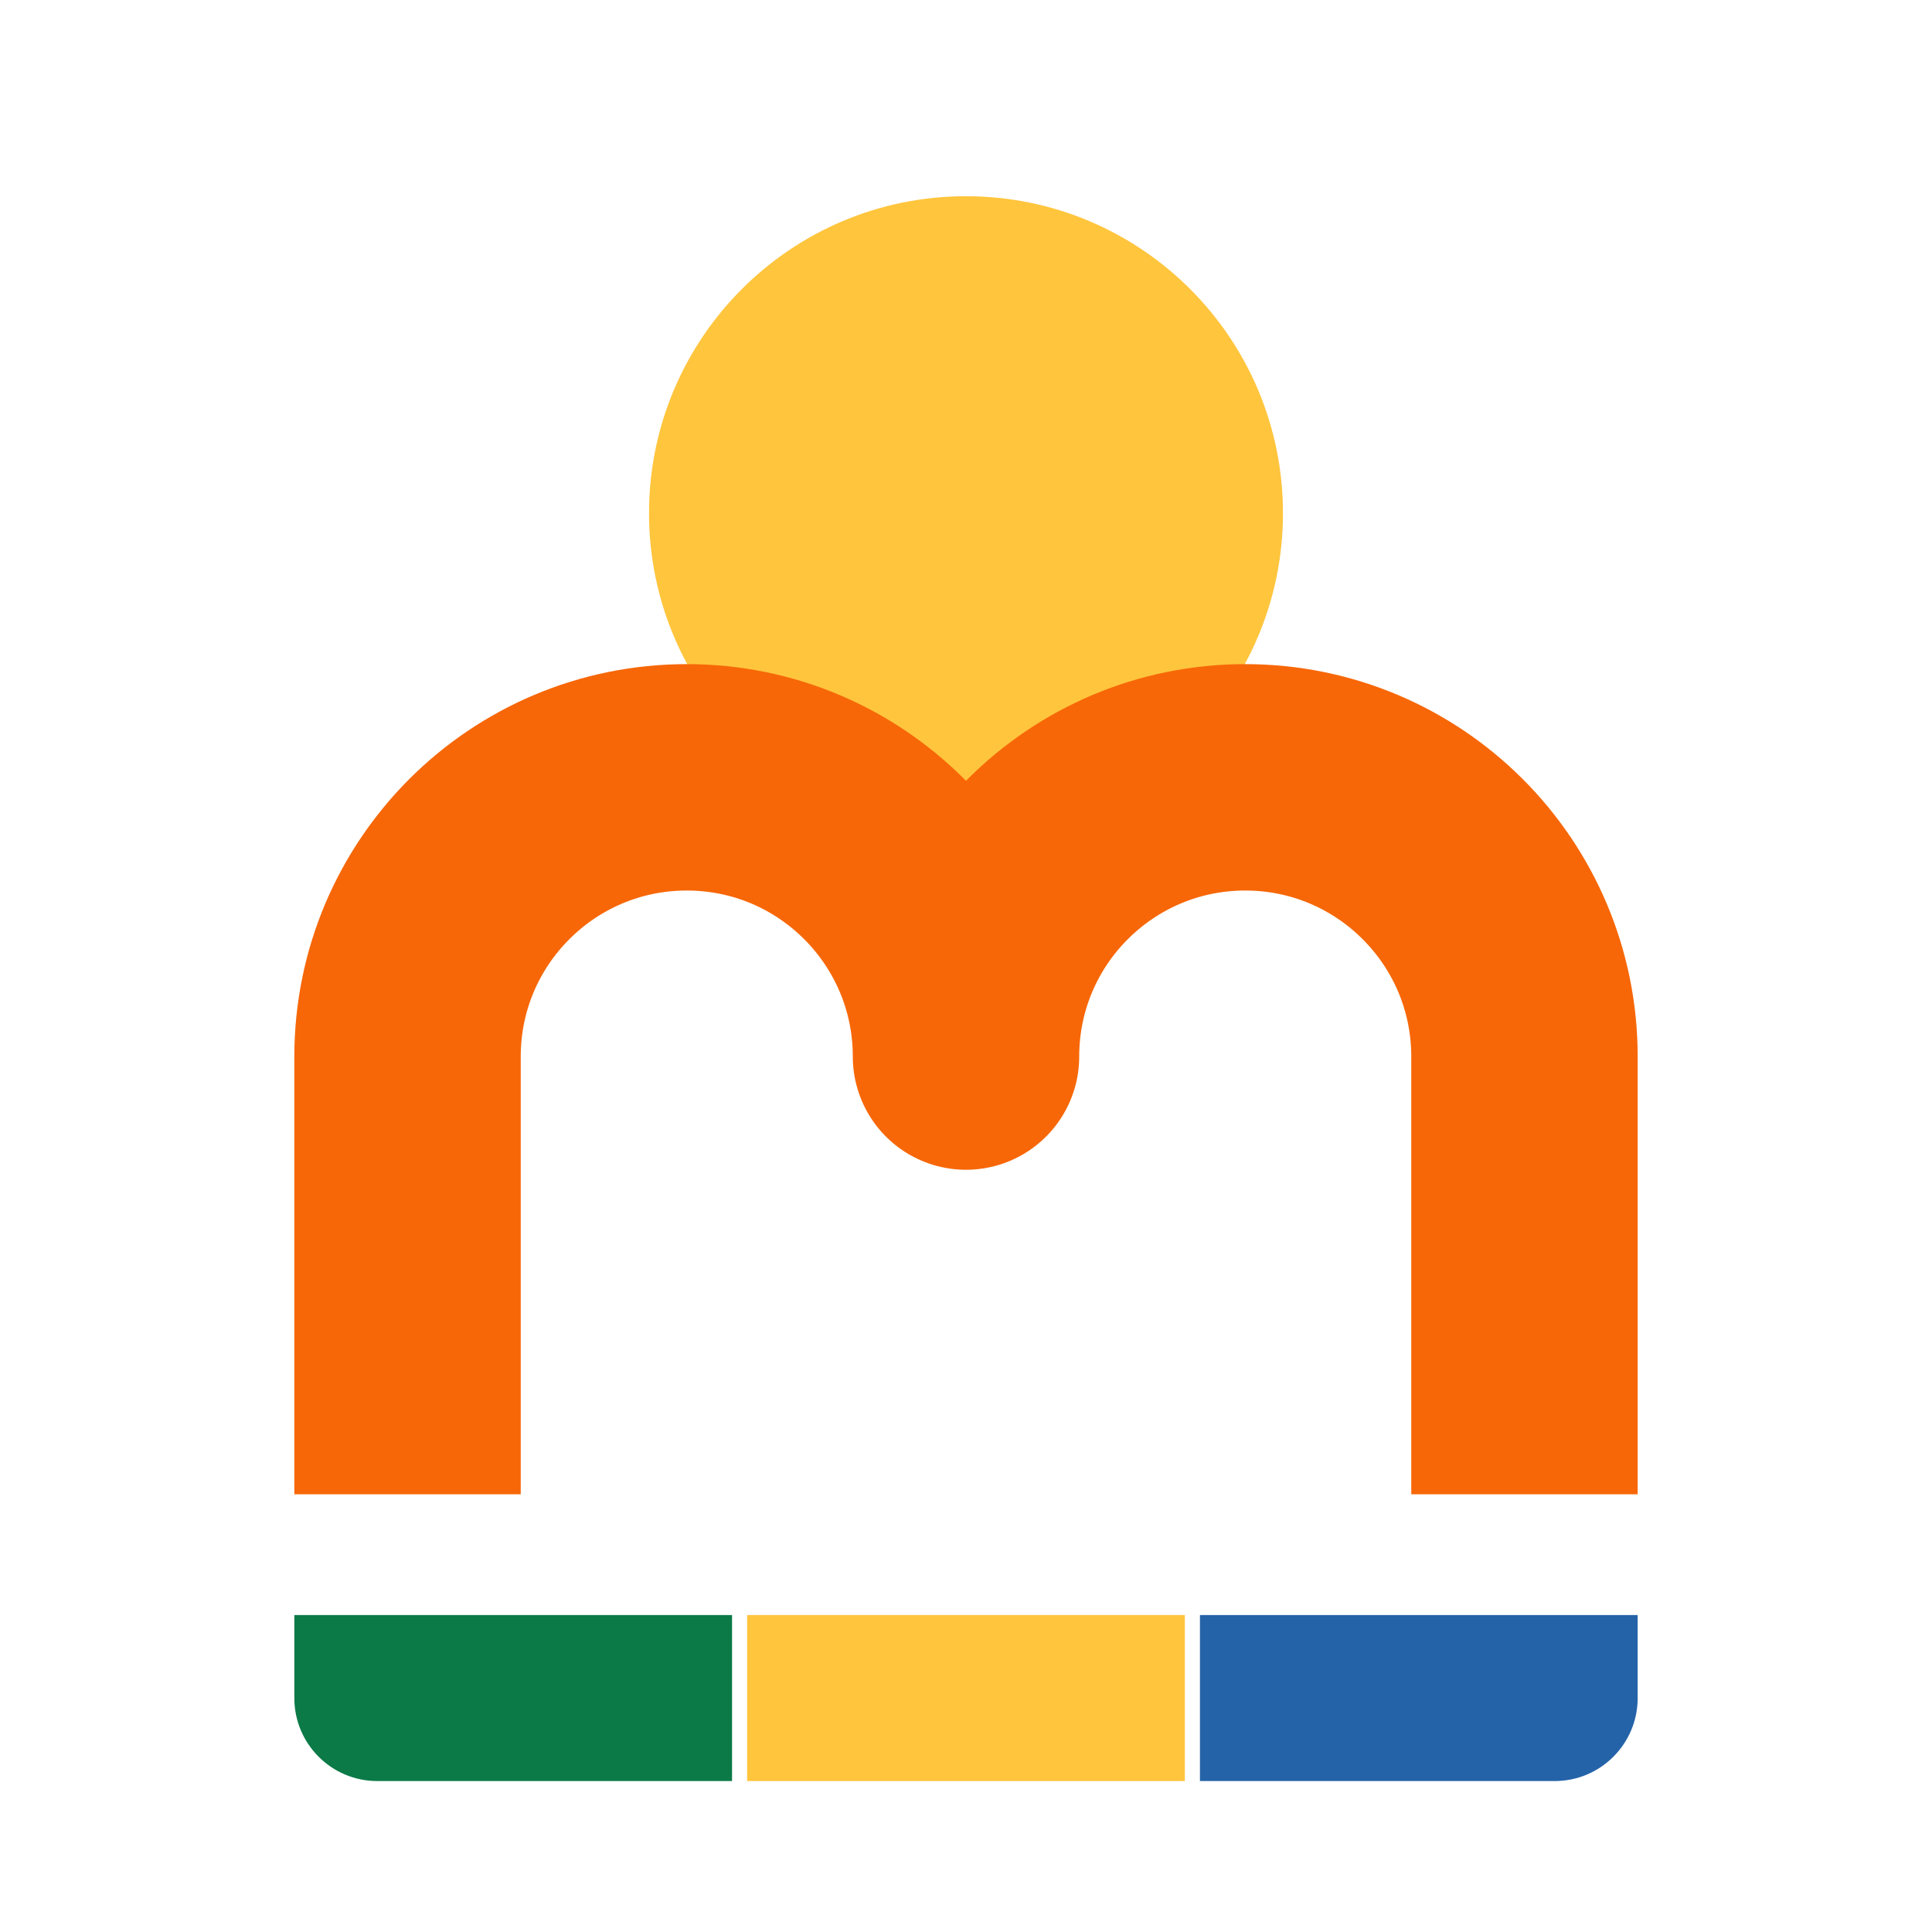
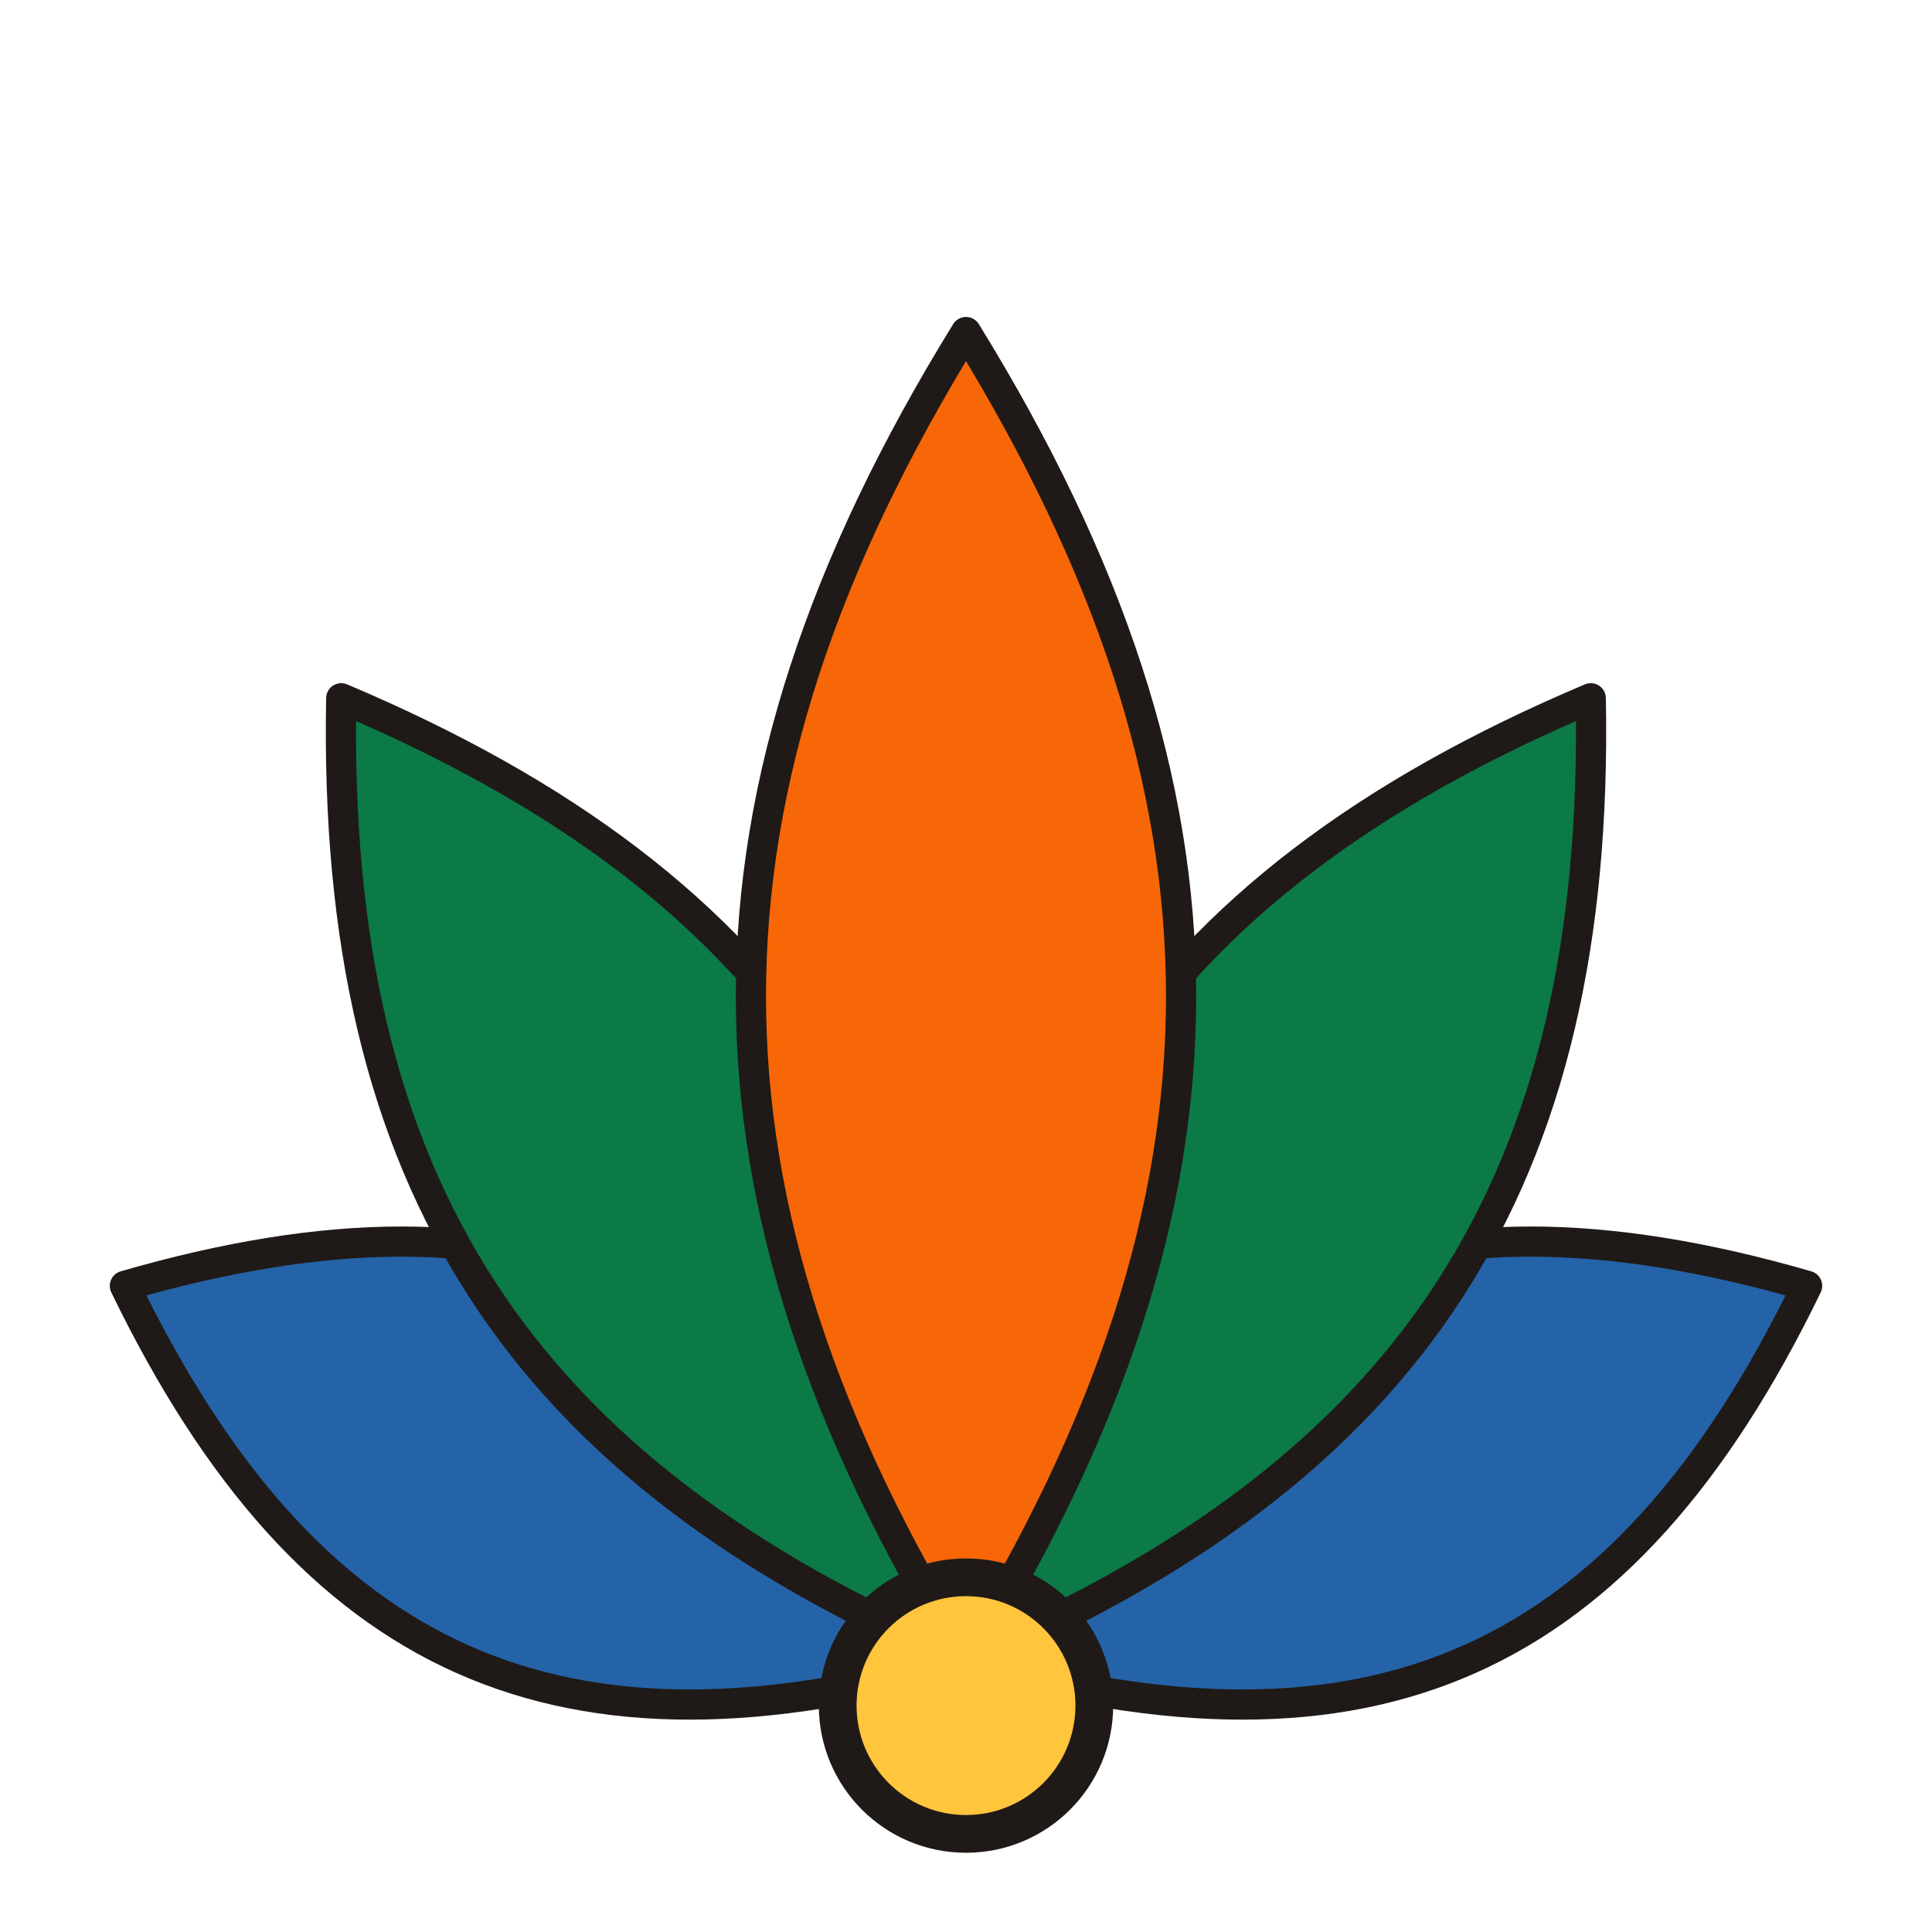
- <svg xmlns="http://www.w3.org/2000/svg" viewBox="0 0 256 256" width="256" height="256" role="img" aria-label="Marché Gabon">
-   <g transform="translate(0 0) scale(1)">
-     <circle cx="128" cy="68" r="42" fill="#ffc53d" />
-     <path d="M54 198V140a37 37 0 0 1 74 0 37 37 0 0 1 74 0v58" fill="none" stroke="#f76707" stroke-width="30" stroke-linejoin="round" />
-     <path d="M39 214h58v22H50a11 11 0 0 1-11-11z" fill="#0b7a47" />
-     <rect x="99" y="214" width="58" height="22" fill="#ffc53d" />
-     <path d="M159 214h58v11a11 11 0 0 1-11 11h-47z" fill="#2563a8" />
-   </g>
+ <svg xmlns="http://www.w3.org/2000/svg" width="256" height="256" viewBox="0 0 256 256">
+   <path fill-rule="nonzero" fill="rgb(14.499%, 38.799%, 65.9%)" fill-opacity="1" d="M 128 220 C 103.633 169.746 70.199 154.859 16.547 170.379 C 40.914 220.633 74.348 235.52 128 220 " />
+   <path fill="none" stroke-width="4" stroke-linecap="butt" stroke-linejoin="round" stroke="rgb(12.199%, 10.199%, 9%)" stroke-opacity="1" stroke-miterlimit="10" d="M 0 0 C -24.367 50.254 -57.801 65.141 -111.453 49.621 C -87.086 -0.633 -53.652 -15.52 0 0 Z M 0 0 " transform="matrix(1, 0, 0, -1, 128, 220)" />
+   <path fill-rule="nonzero" fill="rgb(14.499%, 38.799%, 65.9%)" fill-opacity="1" d="M 128 220 C 181.652 235.52 215.086 220.633 239.453 170.379 C 185.801 154.859 152.367 169.746 128 220 " />
+   <path fill="none" stroke-width="4" stroke-linecap="butt" stroke-linejoin="round" stroke="rgb(12.199%, 10.199%, 9%)" stroke-opacity="1" stroke-miterlimit="10" d="M 0 0 C 53.652 -15.52 87.086 -0.633 111.453 49.621 C 57.801 65.141 24.367 50.254 0 0 Z M 0 0 " transform="matrix(1, 0, 0, -1, 128, 220)" />
+   <path fill-rule="nonzero" fill="rgb(4.3%, 47.8%, 27.8%)" fill-opacity="1" d="M 128 220 C 129.219 155.777 104.383 117.531 45.215 92.523 C 43.996 156.746 68.832 194.988 128 220 " />
+   <path fill="none" stroke-width="4" stroke-linecap="butt" stroke-linejoin="round" stroke="rgb(12.199%, 10.199%, 9%)" stroke-opacity="1" stroke-miterlimit="10" d="M 0 0 C 1.219 64.223 -23.617 102.469 -82.785 127.477 C -84.004 63.254 -59.168 25.012 0 0 Z M 0 0 " transform="matrix(1, 0, 0, -1, 128, 220)" />
+   <path fill-rule="nonzero" fill="rgb(4.3%, 47.8%, 27.8%)" fill-opacity="1" d="M 128 220 C 187.168 194.988 212.004 156.746 210.785 92.523 C 151.617 117.531 126.781 155.777 128 220 " />
+   <path fill="none" stroke-width="4" stroke-linecap="butt" stroke-linejoin="round" stroke="rgb(12.199%, 10.199%, 9%)" stroke-opacity="1" stroke-miterlimit="10" d="M 0 0 C 59.168 25.012 84.004 63.254 82.785 127.477 C 23.617 102.469 -1.219 64.223 0 0 Z M 0 0 " transform="matrix(1, 0, 0, -1, 128, 220)" />
+   <path fill-rule="nonzero" fill="rgb(96.899%, 40.399%, 2.699%)" fill-opacity="1" d="M 128 220 C 166 158.398 166 105.602 128 44 C 90 105.602 90 158.398 128 220 " />
+   <path fill="none" stroke-width="4" stroke-linecap="butt" stroke-linejoin="round" stroke="rgb(12.199%, 10.199%, 9%)" stroke-opacity="1" stroke-miterlimit="10" d="M 0 0 C 38 61.602 38 114.398 0 176 C -38 114.398 -38 61.602 0 0 Z M 0 0 " transform="matrix(1, 0, 0, -1, 128, 220)" />
+   <path fill-rule="nonzero" fill="rgb(100%, 77.299%, 23.9%)" fill-opacity="1" d="M 111 226 C 111 216.609 118.609 209 128 209 C 137.391 209 145 216.609 145 226 C 145 235.391 137.391 243 128 243 C 118.609 243 111 235.391 111 226 " />
+   <path fill="none" stroke-width="5" stroke-linecap="butt" stroke-linejoin="round" stroke="rgb(12.199%, 10.199%, 9%)" stroke-opacity="1" stroke-miterlimit="10" d="M 0 0 C 0 9.391 7.609 17 17 17 C 26.391 17 34 9.391 34 0 C 34 -9.391 26.391 -17 17 -17 C 7.609 -17 0 -9.391 0 0 Z M 0 0 " transform="matrix(1, 0, 0, -1, 111, 226)" />
</svg>
